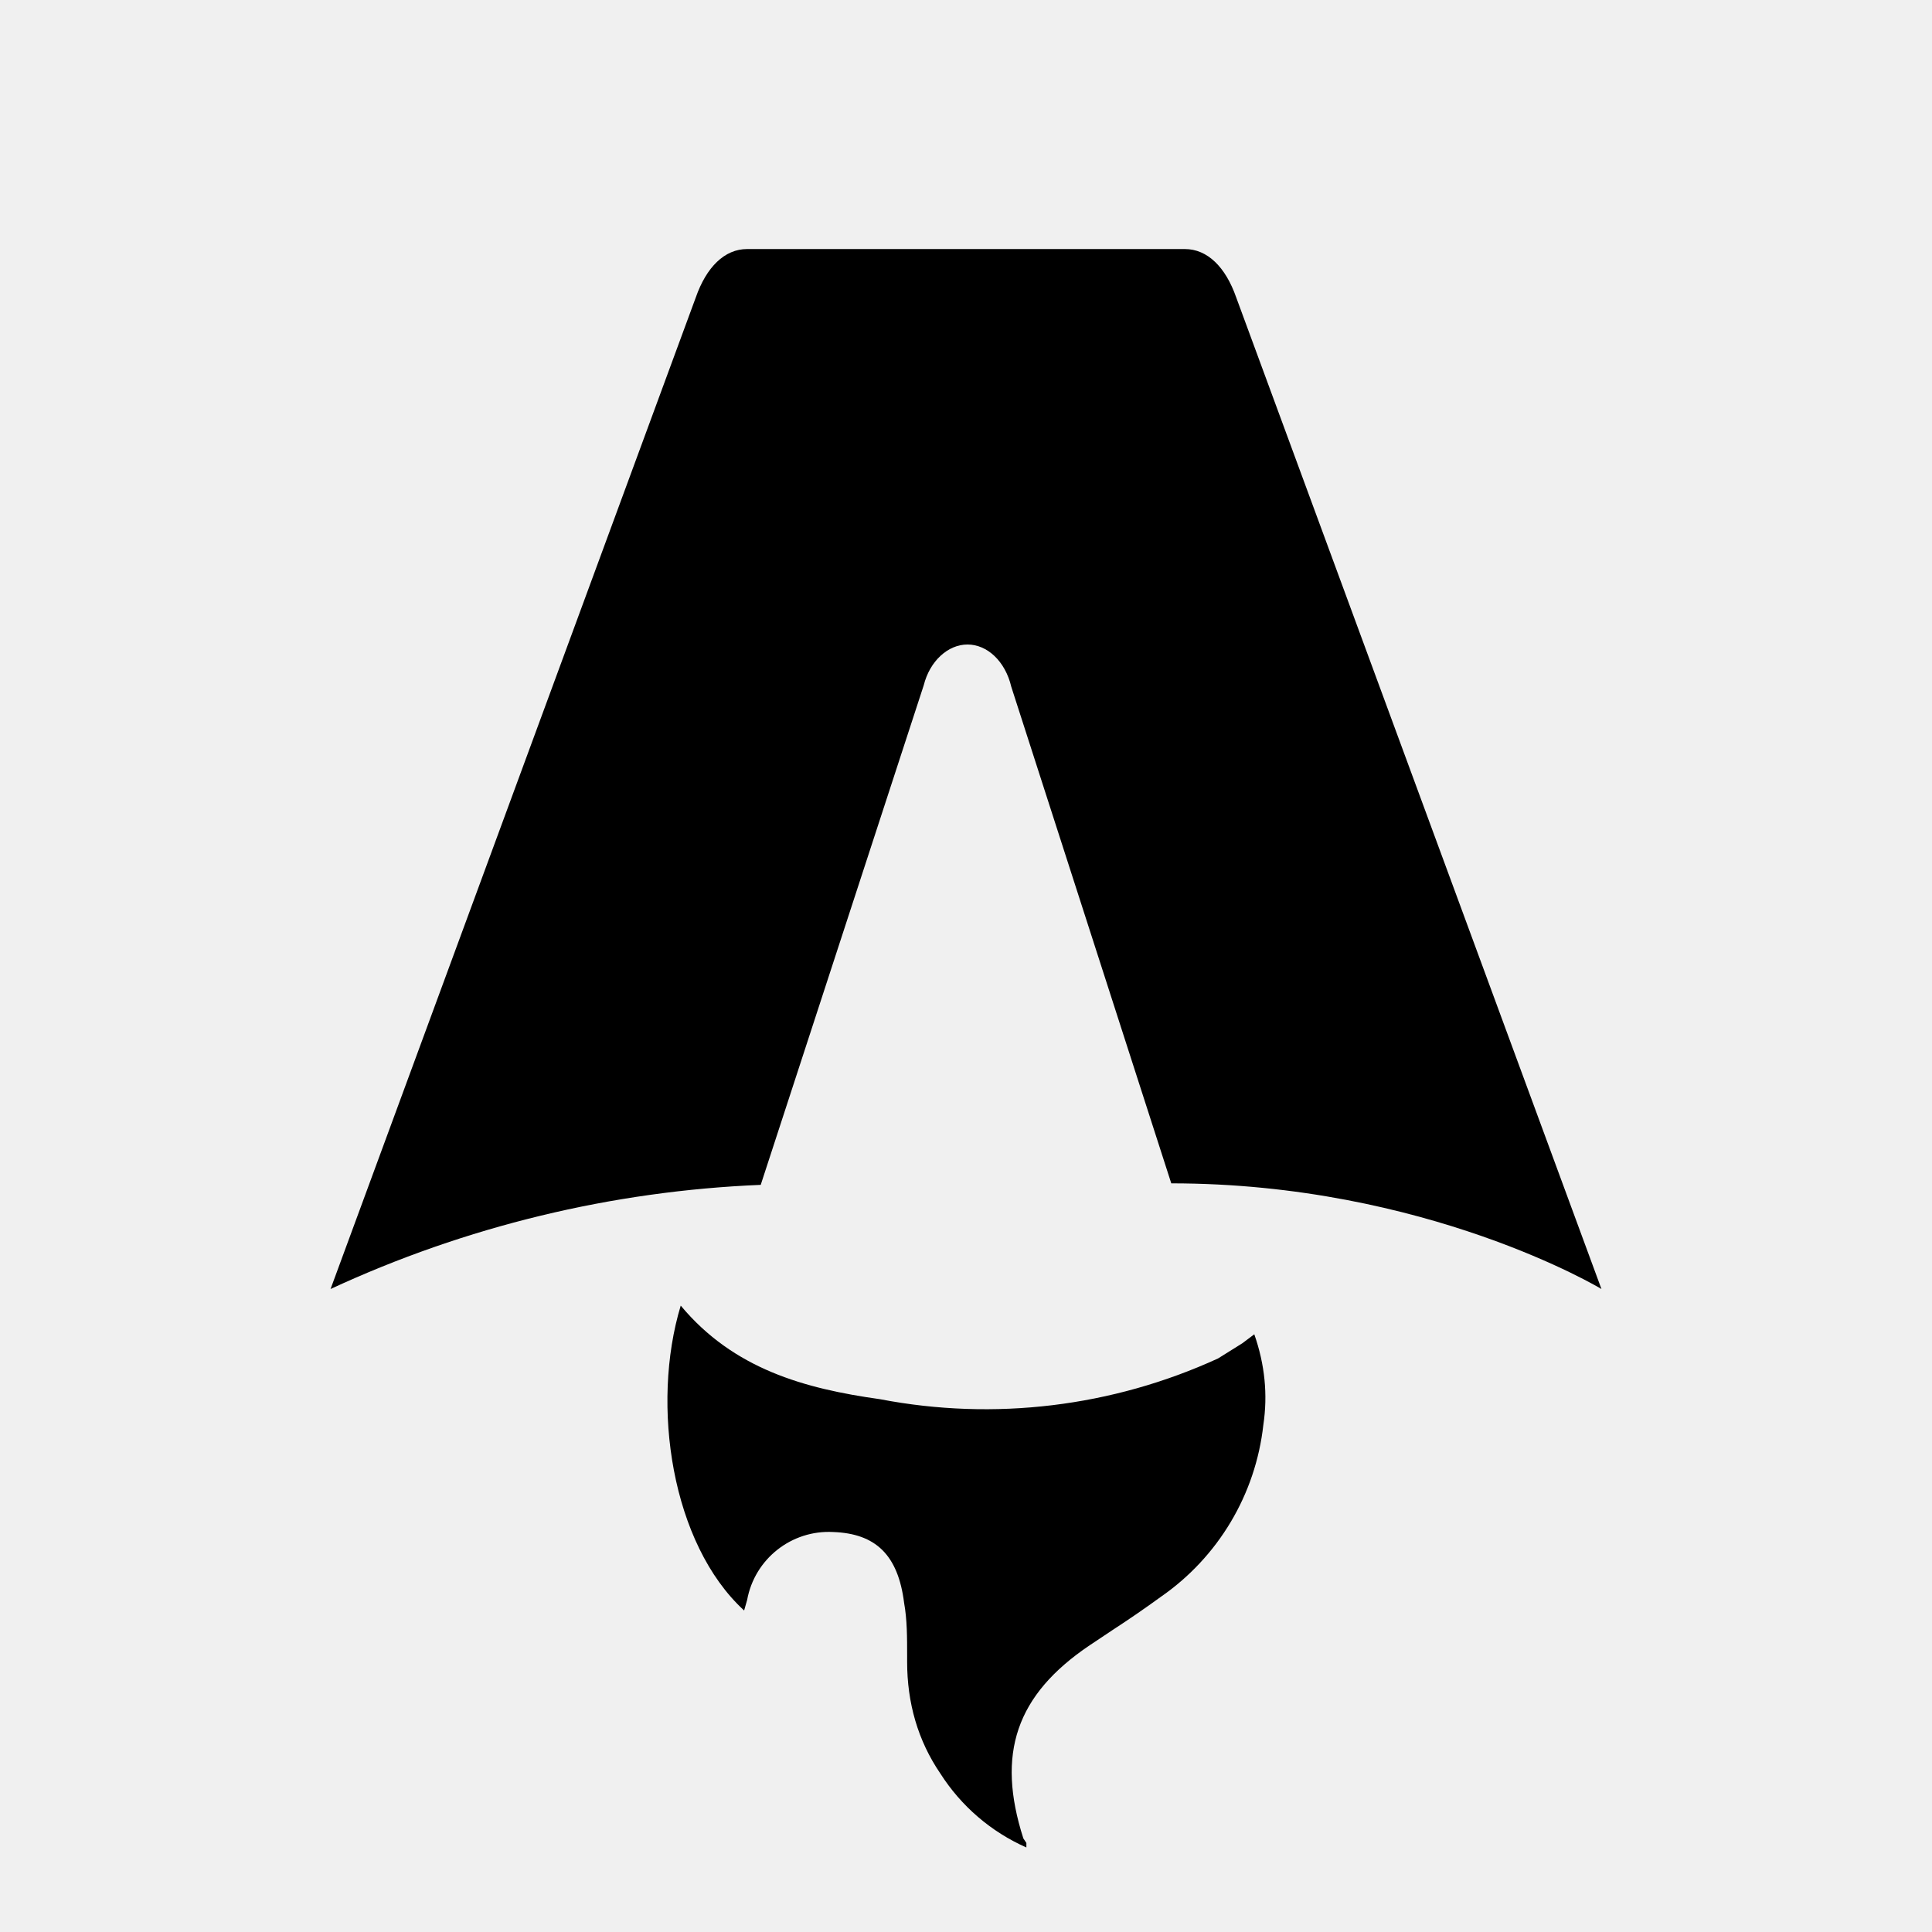
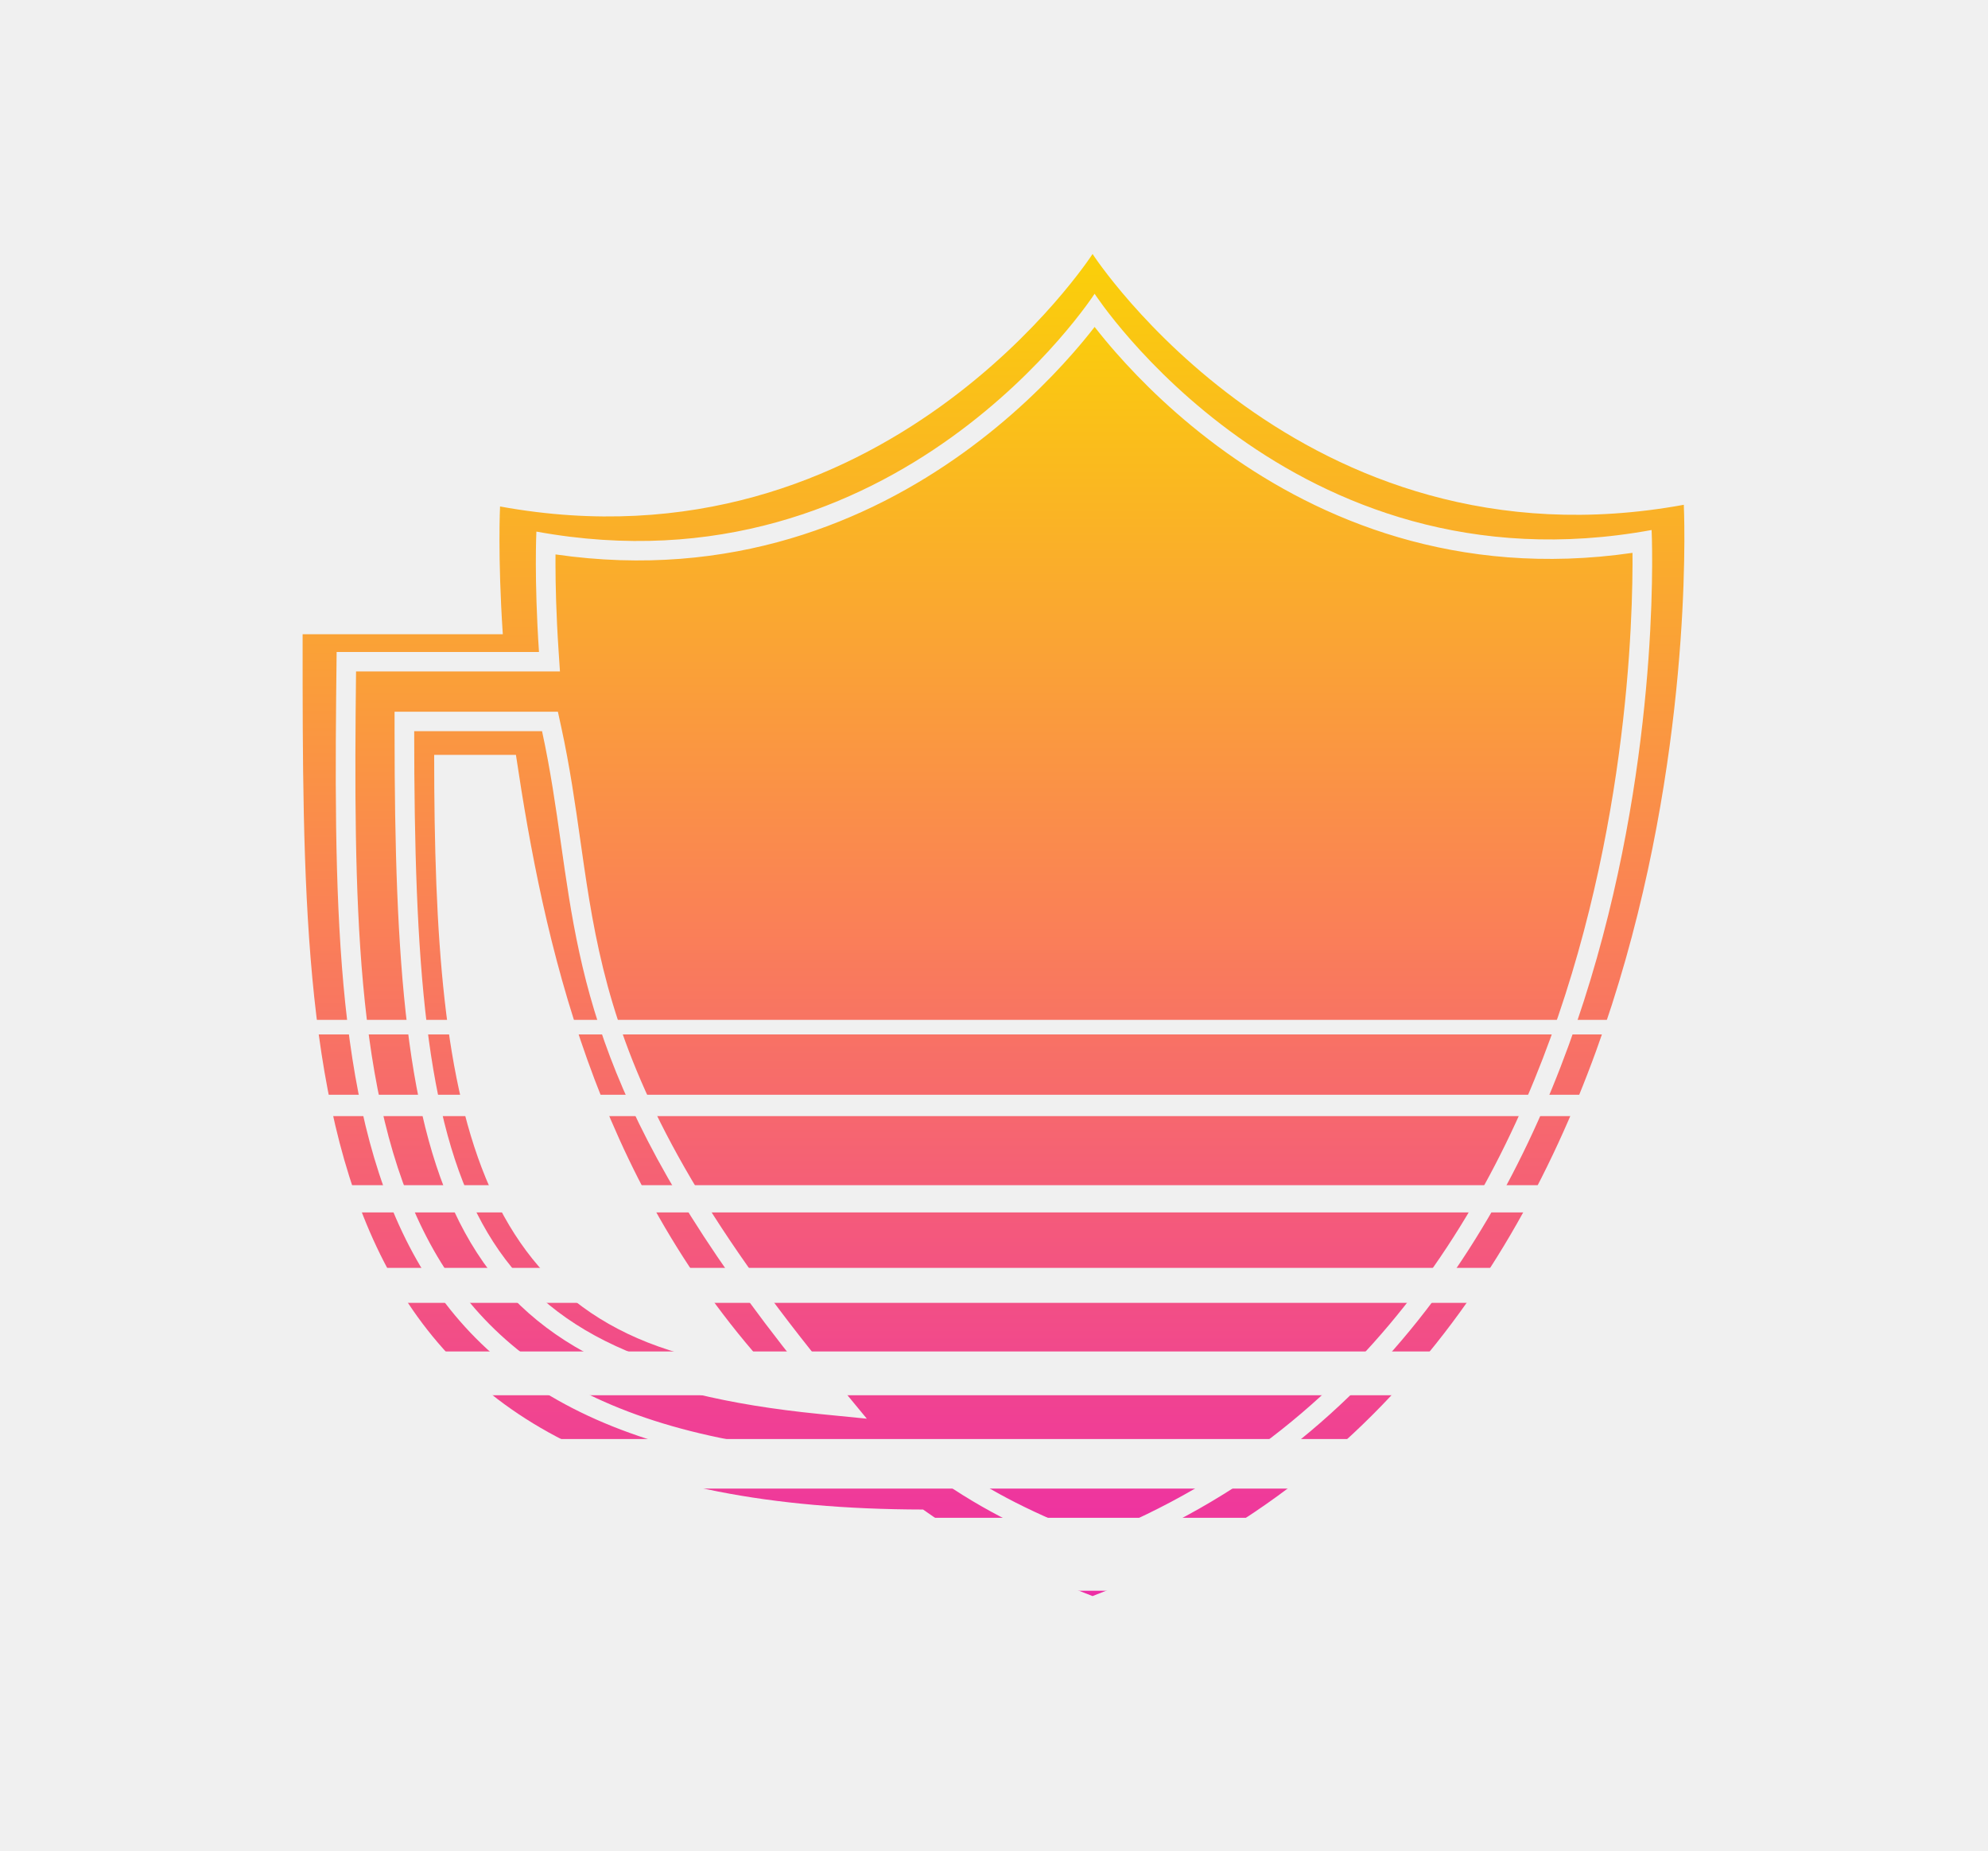
- <svg xmlns="http://www.w3.org/2000/svg" fill="none" viewBox="0 0 128 128">
-   <path d="M50.4 78.5a75.1 75.1 0 0 0-28.5 6.9l24.2-65.7c.7-2 1.9-3.2 3.4-3.2h29c1.5 0 2.7 1.2 3.4 3.2l24.2 65.7s-11.6-7-28.5-7L67 45.5c-.4-1.7-1.6-2.8-2.9-2.8-1.3 0-2.5 1.1-2.9 2.7L50.4 78.5Zm-1.1 28.2Zm-4.2-20.2c-2 6.6-.6 15.8 4.2 20.2a17.5 17.5 0 0 1 .2-.7 5.5 5.5 0 0 1 5.7-4.5c2.8.1 4.3 1.5 4.7 4.7.2 1.1.2 2.3.2 3.5v.4c0 2.7.7 5.2 2.2 7.4a13 13 0 0 0 5.7 4.9v-.3l-.2-.3c-1.8-5.6-.5-9.5 4.4-12.8l1.5-1a73 73 0 0 0 3.2-2.2 16 16 0 0 0 6.8-11.4c.3-2 .1-4-.6-6l-.8.6-1.6 1a37 37 0 0 1-22.4 2.7c-5-.7-9.7-2-13.2-6.2Z" />
-   <style>
-         path { fill: #000; }
-         @media (prefers-color-scheme: dark) {
-             path { fill: #FFF; }
-         }
-     </style>
+ <svg xmlns="http://www.w3.org/2000/svg" width="900" height="838" fill="none">
+   <mask id="a" style="mask-type:alpha" maskUnits="userSpaceOnUse" x="50" y="91" width="800" height="669">
+     <path fill-rule="evenodd" clip-rule="evenodd" d="M50 468.366v27.301h797.832v-27.301H50zm0 36.988h797.832L850 536.618H52.168L50 505.354zm0 43.594v25.099h797.832v-25.099H50zm0 40.951h797.832v22.016H50v-22.016zm0 41.831v19.815h797.832V631.73H50zm0 42.272h797.832v13.21H50v-13.21zm0 46.235V760h797.832v-39.763H50z" fill="#D9D9D9" />
+     <path d="M847.832 91H50v370.761h797.832V91z" fill="#D9D9D9" />
+   </mask>
+   <g mask="url(#a)">
+     <mask id="b" style="mask-type:alpha" maskUnits="userSpaceOnUse" x="50" y="91" width="800" height="669">
+       <path fill-rule="evenodd" clip-rule="evenodd" d="M50 91h800v669H50V91zm204.081 238.199c3.91 17.949 6.32 34.904 8.665 51.405a2572.38 2572.38 0 001.677 11.665c2.98 20.301 6.426 40.436 13.066 62.454 13.231 43.873 39.431 96.138 101.351 171.161l13.584 16.458-21.352-2.121c-83.184-8.264-132.969-31.603-160.651-82.244-13.557-24.802-21.43-55.504-25.974-92.753-4.546-37.271-5.821-81.678-5.821-134.167v-8.807h73.942l1.513 6.949zm117.878 302.259c-164-16.292-184.444-90.709-184.444-300.401h57.877c3.835 17.605 6.191 34.175 8.534 50.651 9.271 65.205 18.336 128.957 118.033 249.75zm375.753-391.484C584.271 269.893 495.637 133.142 495.545 133c0 0-88.828 137.624-252.71 107.689 0 0-1.053 21.074 1.172 54.501h-91.603c-2.667 219.58 0 373.327 270.85 373.327 22.513 15.978 43.698 25.943 72.291 36.917 270.106-103.903 252.17-465.385 252.167-465.46zm-252.156-91.946a263.407 263.407 0 01-9.737 11.779c-11.223 12.818-27.94 29.58-49.956 45.393-42.313 30.392-104.407 57.379-184.373 45.828a459.23 459.23 0 00-.014 4.363c.014 9.281.302 22.716 1.401 39.219l.625 9.387H161.19c-.587 51.584-.671 98.972 3.174 141.372 4.06 44.78 12.455 83.301 28.801 114.8 16.223 31.263 40.441 55.93 76.911 72.924 36.697 17.1 86.219 26.617 153.178 26.617h2.855l2.321 1.647c20.836 14.789 40.523 24.277 67.099 34.617 129.165-51.129 190.168-163.369 218.841-264.617 14.432-50.963 20.554-98.786 23.061-133.89 1.253-17.539 1.6-31.869 1.636-41.787.007-1.964-.001-3.755-.014-5.363-79.776 11.555-141.729-15.25-183.952-45.465-21.971-15.723-38.654-32.395-49.855-45.146a261.814 261.814 0 01-9.69-11.678z" fill="#D9D9D9" />
+     </mask>
+     <g mask="url(#b)" fill-rule="evenodd" clip-rule="evenodd">
+       <path d="M226.383 229.316C400.335 261.093 494.622 115 494.622 115s94.088 145.334 267.661 113.557c0 0 19.072 383.796-267.661 494.104-30.35-11.65-52.837-22.228-76.733-39.19C136.995 683.032 136.997 507.125 137 289.229v-2.058h90.628c-2.362-35.485-1.245-57.855-1.245-57.855zm-29.827 112.456h37.012c12.588 84.465 35.397 190.785 114.543 278.291-134.667-12.329-151.555-114.046-151.555-278.291z" fill="url(#c)" />
+       <path d="M242.835 240.689C406.717 270.624 495.545 133 495.545 133s88.641 136.909 252.166 106.974c0 0 17.968 361.547-252.166 465.46-28.593-10.974-49.778-20.939-72.291-36.917-270.85 0-273.517-153.747-270.85-373.327h91.603c-2.225-33.428-1.172-54.501-1.172-54.501zm-55.32 90.367h57.877c19.011 87.281 1.678 149.086 126.567 300.402-164-16.292-184.444-90.709-184.444-300.402z" fill="url(#d)" />
+     </g>
+   </g>
+   <defs>
+     <linearGradient id="c" x1="449.773" y1="115" x2="449.773" y2="722.661" gradientUnits="userSpaceOnUse">
+       <stop stop-color="#FAD009" />
+       <stop offset=".5" stop-color="#FA8057" />
+       <stop offset="1" stop-color="#ED2EA5" />
+     </linearGradient>
+     <linearGradient id="d" x1="449.98" y1="133" x2="449.98" y2="705.434" gradientUnits="userSpaceOnUse">
+       <stop stop-color="#FAD009" />
+       <stop offset=".5" stop-color="#FA8057" />
+       <stop offset="1" stop-color="#ED2EA5" />
+     </linearGradient>
+   </defs>
</svg>
